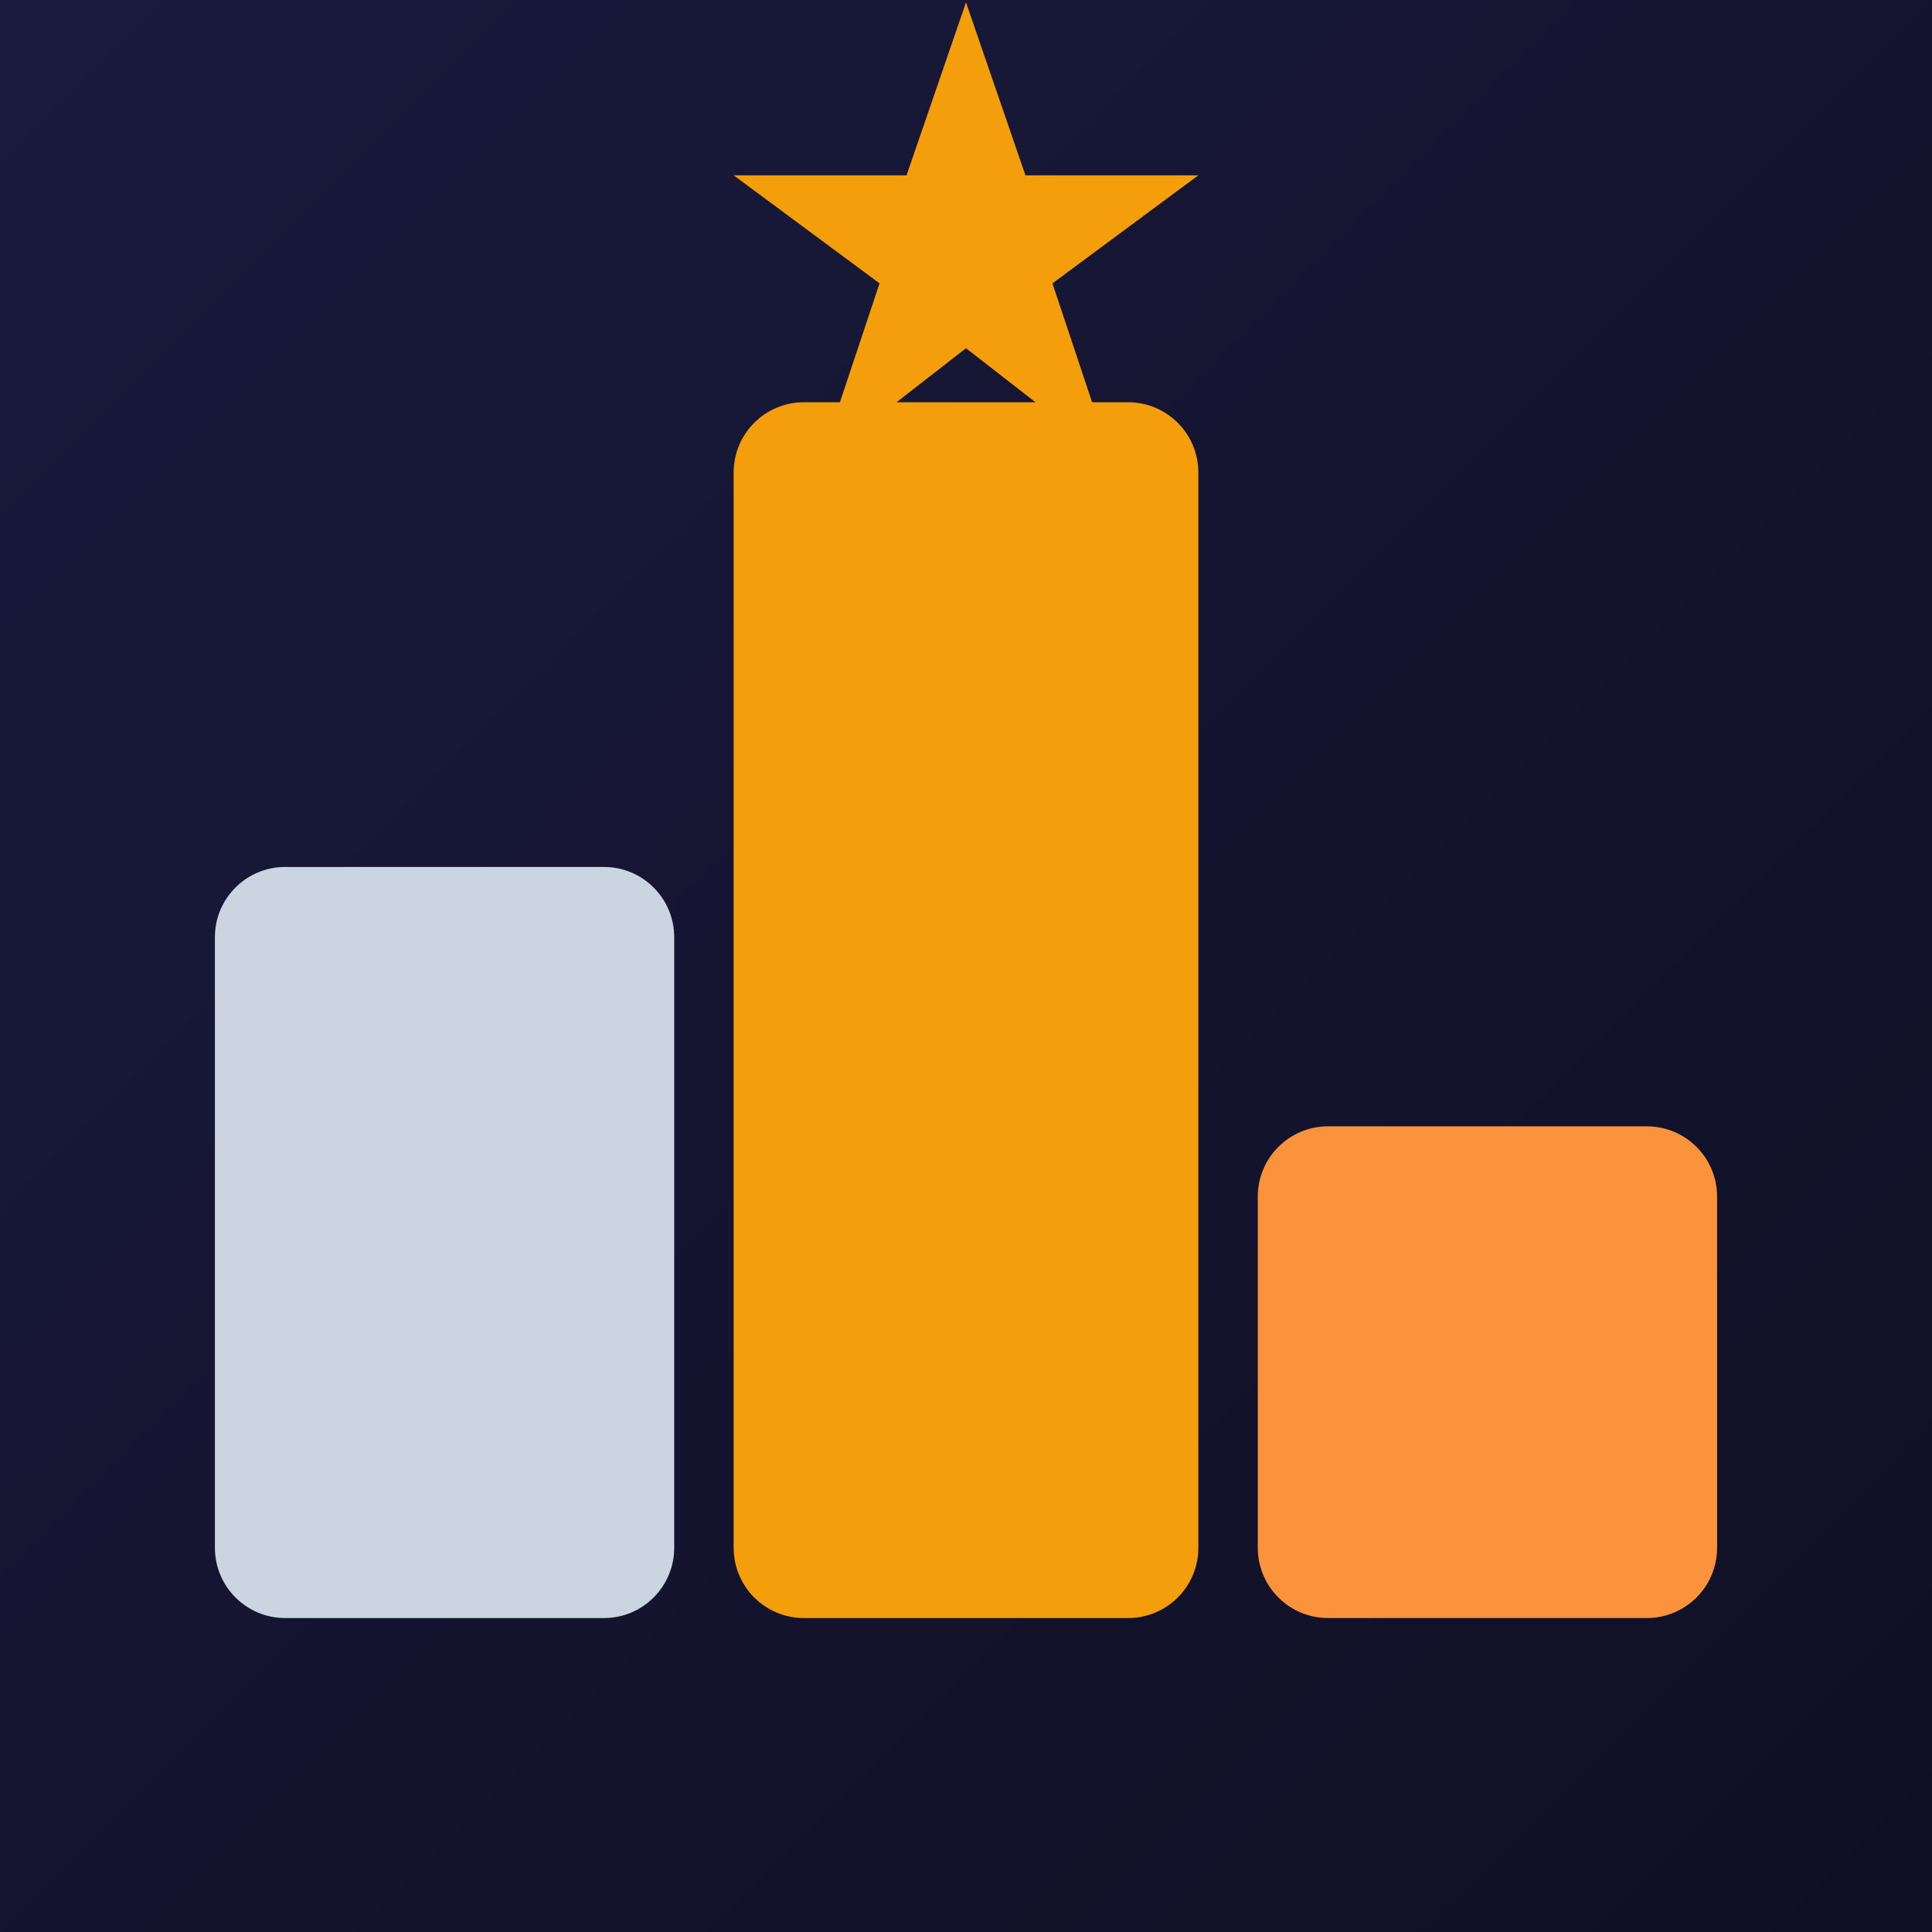
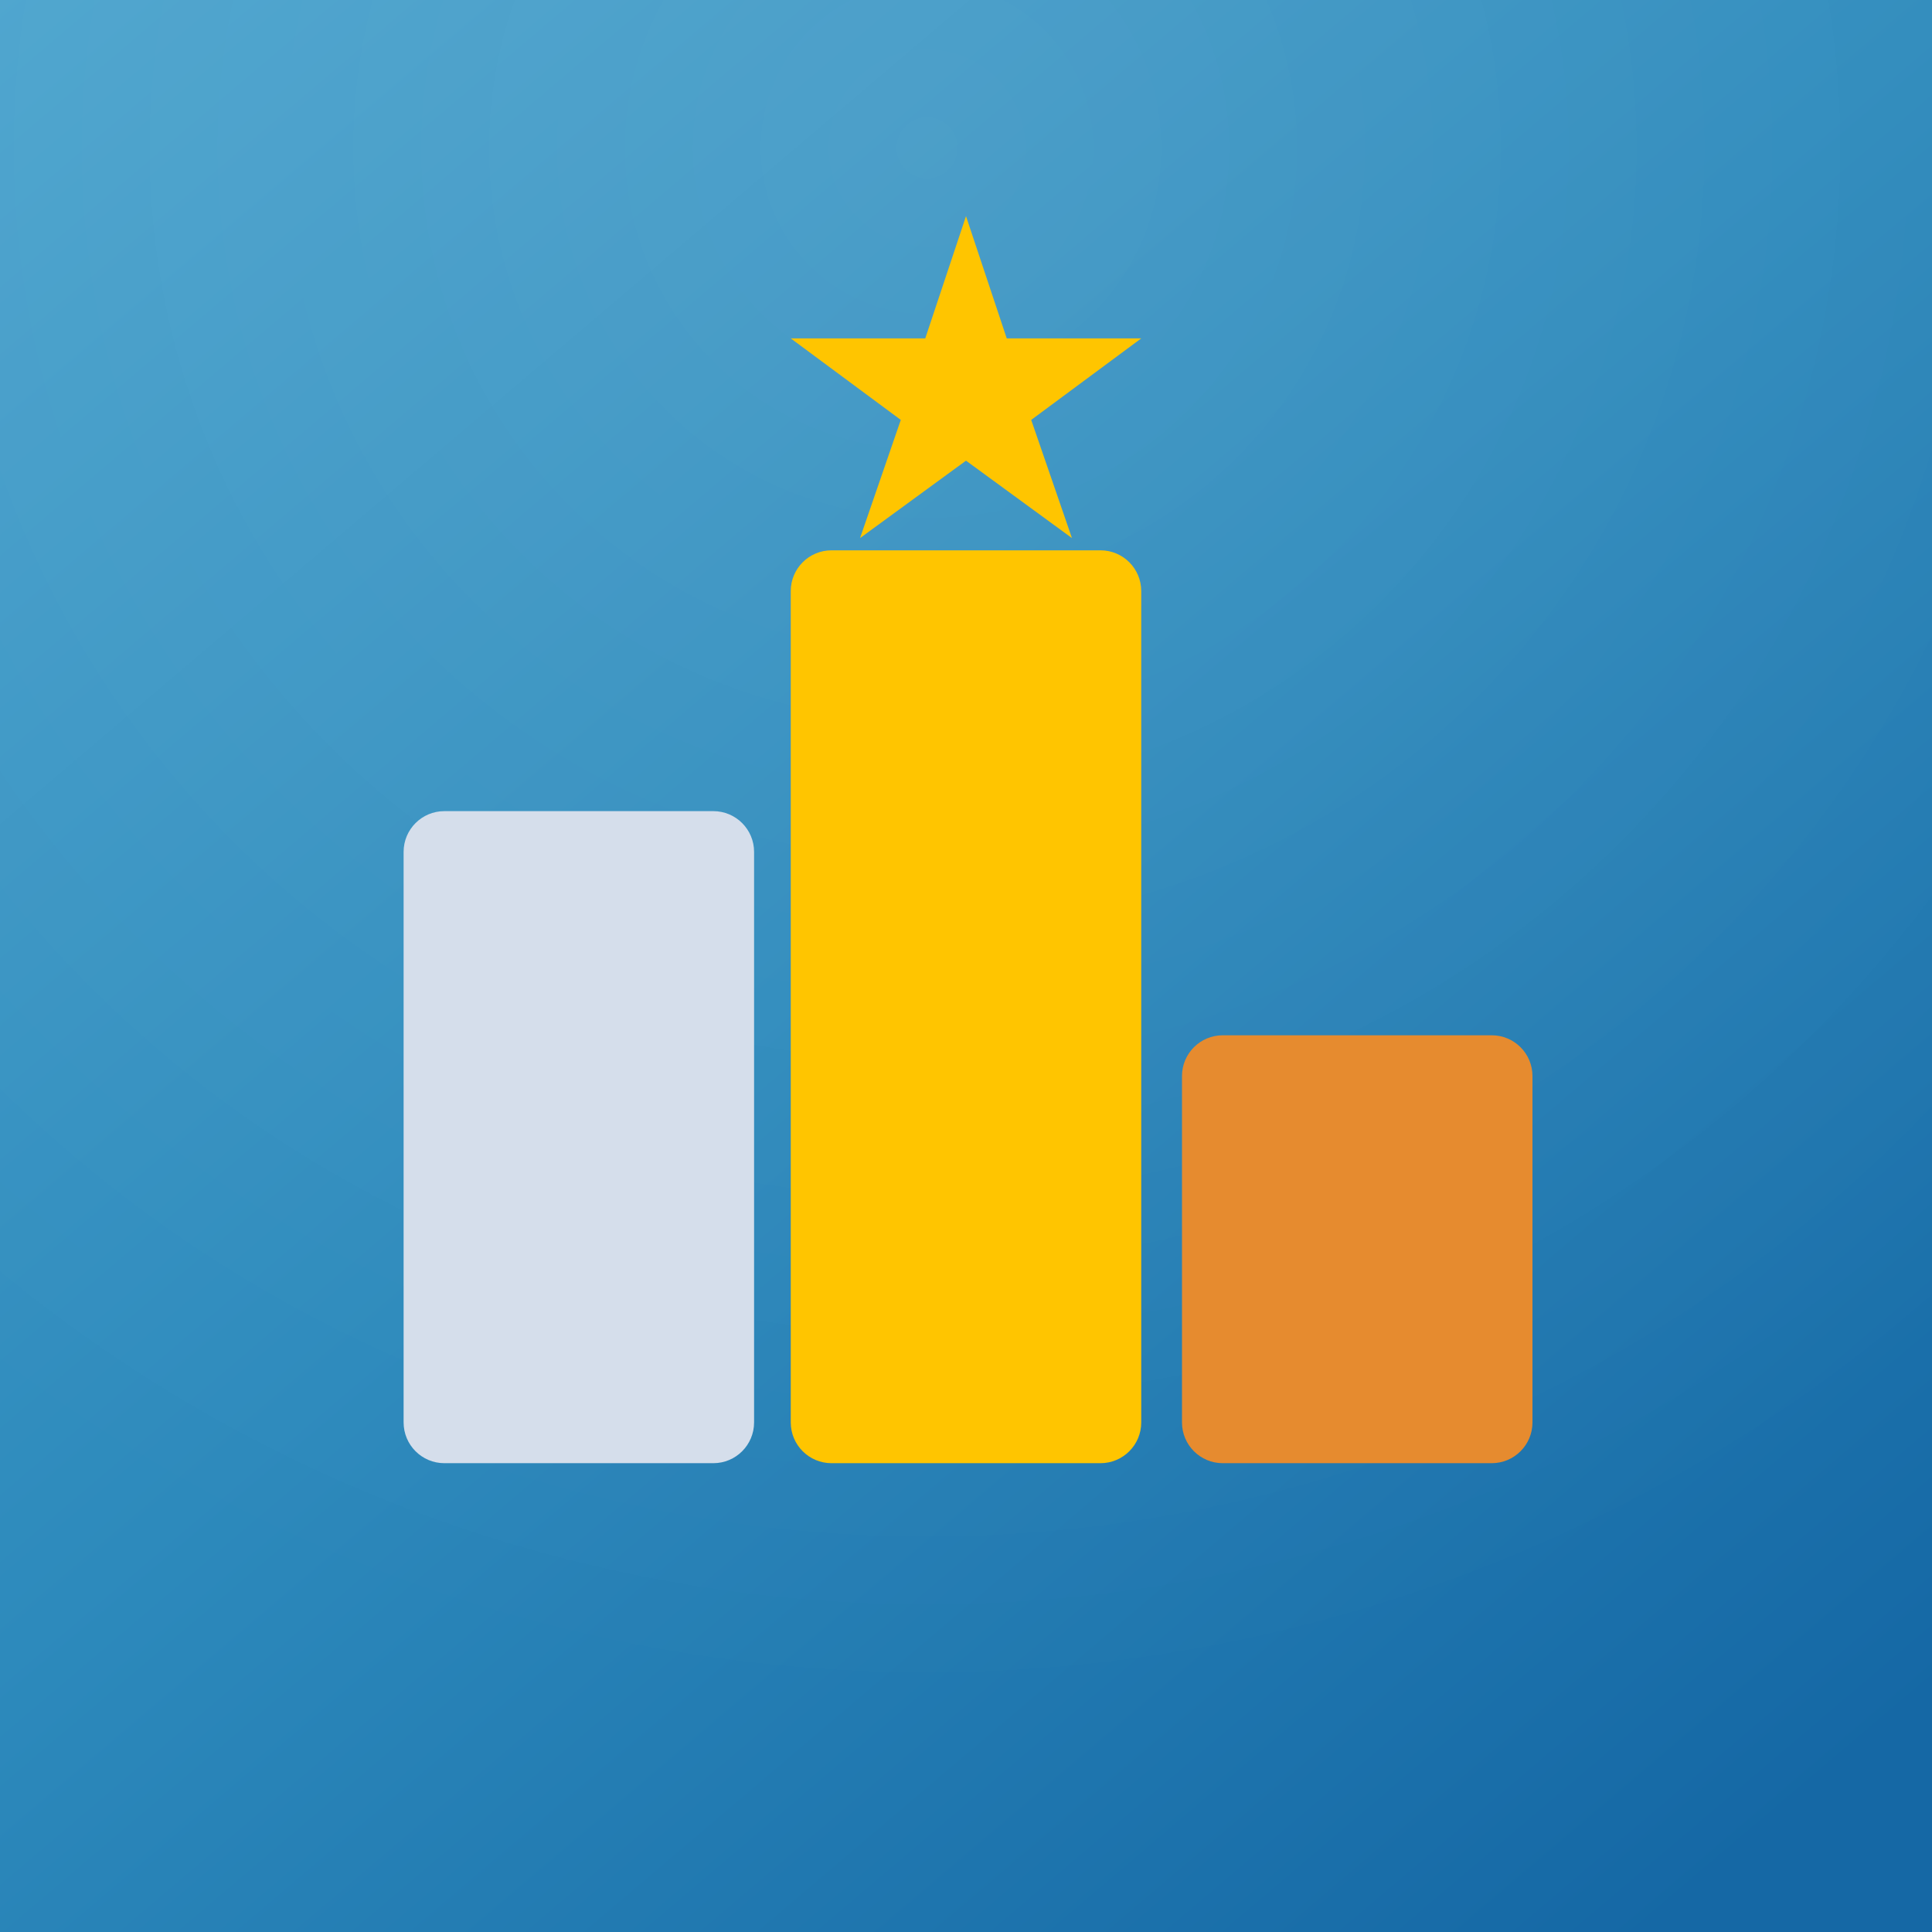
- <svg xmlns="http://www.w3.org/2000/svg" viewBox="0 0 512 512" width="512" height="512">
+ <svg xmlns="http://www.w3.org/2000/svg" width="512" height="512" viewBox="0 0 512 512" role="img" aria-label="ScorePlace.app — símbolo do pódio">
  <defs>
-     <linearGradient id="bg" x1="0" y1="0" x2="1" y2="1">
-       <stop offset="0%" stop-color="#1a1a3e" />
-       <stop offset="100%" stop-color="#0f0f23" />
+     <linearGradient id="azul" x1="0" y1="0" x2="0.85" y2="1">
+       <stop offset="0" stop-color="#4AA3CD" />
+       <stop offset="0.5" stop-color="#2D8ABC" />
+       <stop offset="1" stop-color="#1568A5" />
    </linearGradient>
+     <radialGradient id="luz" cx="48%" cy="8%" r="80%">
+       <stop offset="0" stop-color="#FFFFFF" stop-opacity="0.09" />
+       <stop offset="1" stop-color="#FFFFFF" stop-opacity="0" />
+     </radialGradient>
  </defs>
-   <rect width="512" height="512" fill="url(#bg)" />
-   <g transform="translate(256,214.00) scale(1.432) translate(-256,-256)">
-     <rect x="117" y="267" width="85" height="139" rx="13" fill="#CBD5E1" />
-     <rect x="213" y="181" width="86" height="225" rx="13" fill="#F59E0B" />
-     <rect x="310" y="315" width="85" height="91" rx="13" fill="#FB923C" />
-     <path d="M 256 107 L 267 139 L 299 139 L 272 159 L 283 192 L 256 171 L 229 192 L 240 159 L 213 139 L 245 139 Z" fill="#F59E0B" />
+   <rect width="512" height="512" fill="url(#azul)" />
+   <rect width="512" height="512" fill="url(#luz)" />
+   <g transform="translate(256 256) scale(1.08) translate(-256 -284)">
+     <rect x="118" y="246" width="86" height="160" rx="10" fill="#D5DEEB" />
+     <rect x="213" y="182" width="86" height="224" rx="10" fill="#FFC500" />
+     <rect x="309" y="301" width="86" height="105" rx="10" fill="#E68B2F" />
+     <polygon points="256,100 266,130 299,130 272,150 282,179 256,160 230,179 240,150 213,130 246,130" fill="#FFC500" />
  </g>
</svg>
